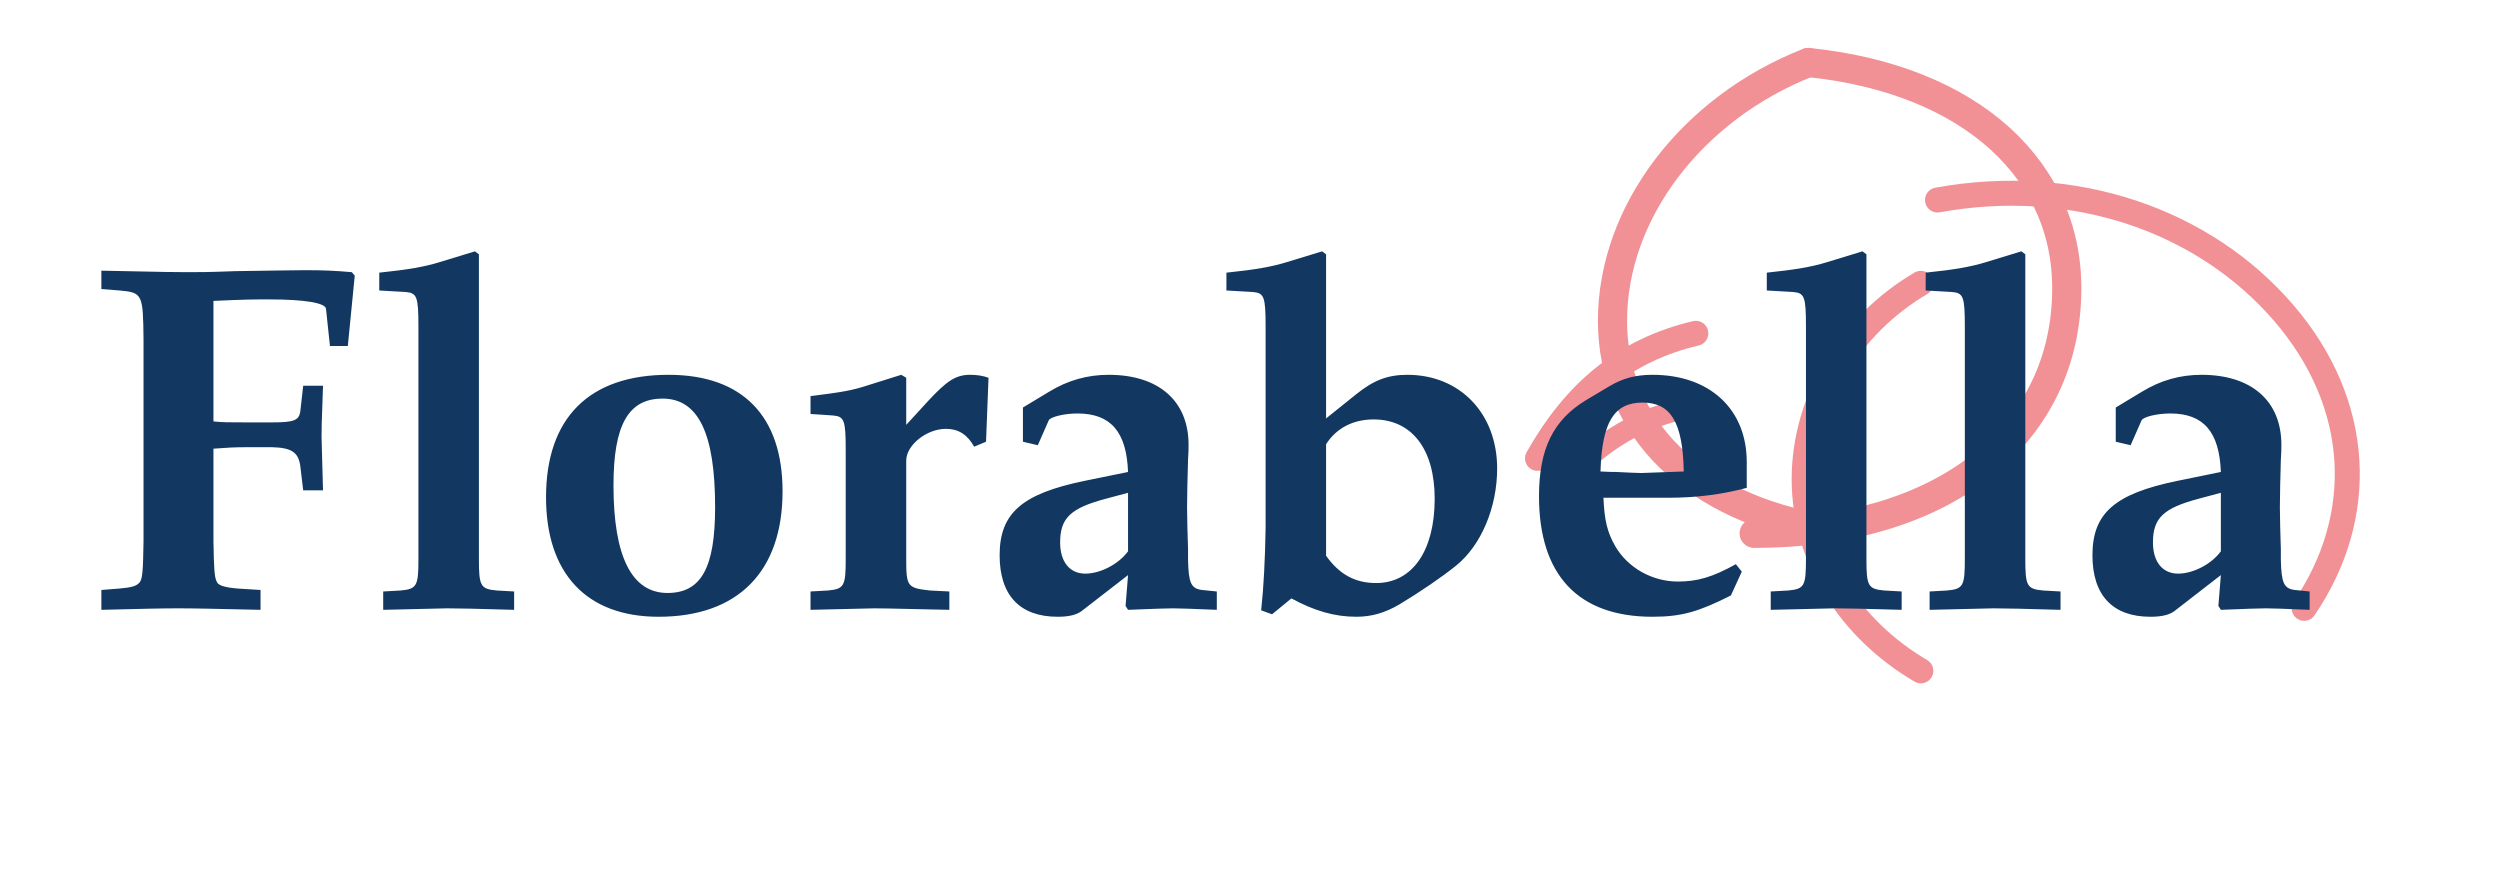
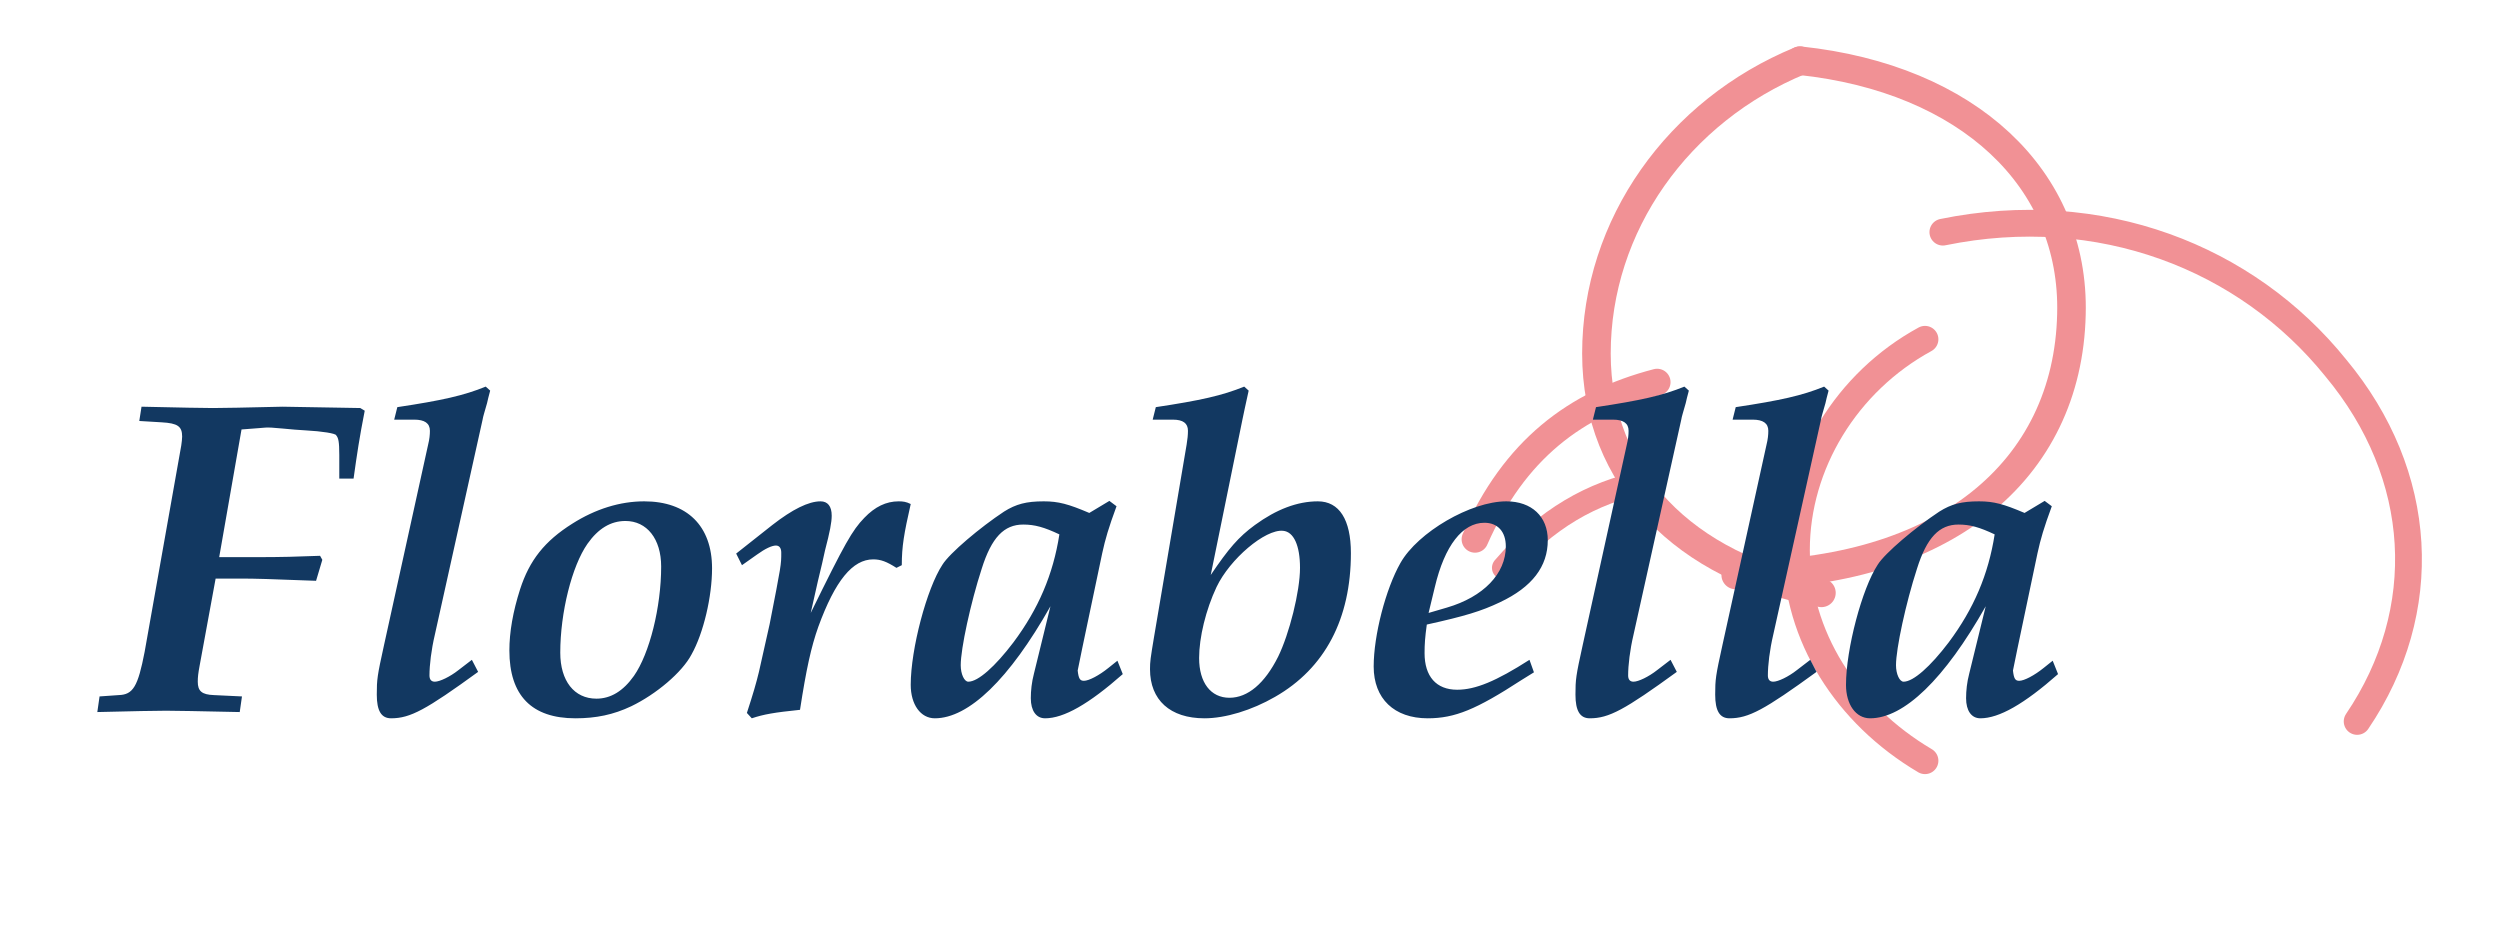
- <svg xmlns="http://www.w3.org/2000/svg" width="1200" height="420" viewBox="0 0 1200 420" role="img" aria-labelledby="title desc">
-   <g fill="none" stroke="#f19195" stroke-linecap="round">
-     <path d="M868 30c78 8 126 52 124 112-2 68-60 114-150 114" stroke-width="14" />
-     <path d="M868 30c-56 22-94 72-94 124 0 52 40 90 102 100" stroke-width="14" />
-     <path d="M930 96c66-12 128 10 166 54 38 44 40 98 10 142" stroke-width="12" />
-     <path d="M922 136c-34 20-56 56-56 94s22 72 56 92" stroke-width="12" />
-     <path d="M814 160c-34 8-58 28-76 60" stroke-width="12" />
-     <path d="M810 196c-22 4-42 16-58 34" stroke-width="10" />
+ <svg xmlns="http://www.w3.org/2000/svg" width="1400" height="520" viewBox="0 0 1400 520" role="img" aria-labelledby="title desc">
+   <g fill="none" stroke="#f19195" stroke-linecap="round" stroke-linejoin="round">
+     <path d="M1008 34c94 10 154 66 152 142-2 88-72 146-188 146" stroke-width="16" />
+     <path d="M1008 34c-68 28-114 92-114 164 0 70 50 120 126 134" stroke-width="16" />
+     <path d="M1088 130c88-18 170 14 220 76 50 60 54 136 12 198" stroke-width="15" />
+     <path d="M1078 190c-44 24-72 70-72 118 0 48 28 92 72 118" stroke-width="15" />
+     <path d="M928 214c-46 12-80 38-102 88" stroke-width="15" />
+     <path d="M920 270c-28 6-54 20-78 48" stroke-width="13" />
  </g>
-   <text x="42" y="292" fill="#123861" font-family="'Palatino Linotype', 'Book Antiqua', Georgia, serif" font-size="238" font-weight="700" letter-spacing="-3">
+   <text x="56" y="398" fill="#123861" font-family="'Palatino Linotype', 'Book Antiqua', Georgia, serif" font-size="250" font-style="italic" font-weight="700" letter-spacing="-5">
    Florabella
  </text>
</svg>
